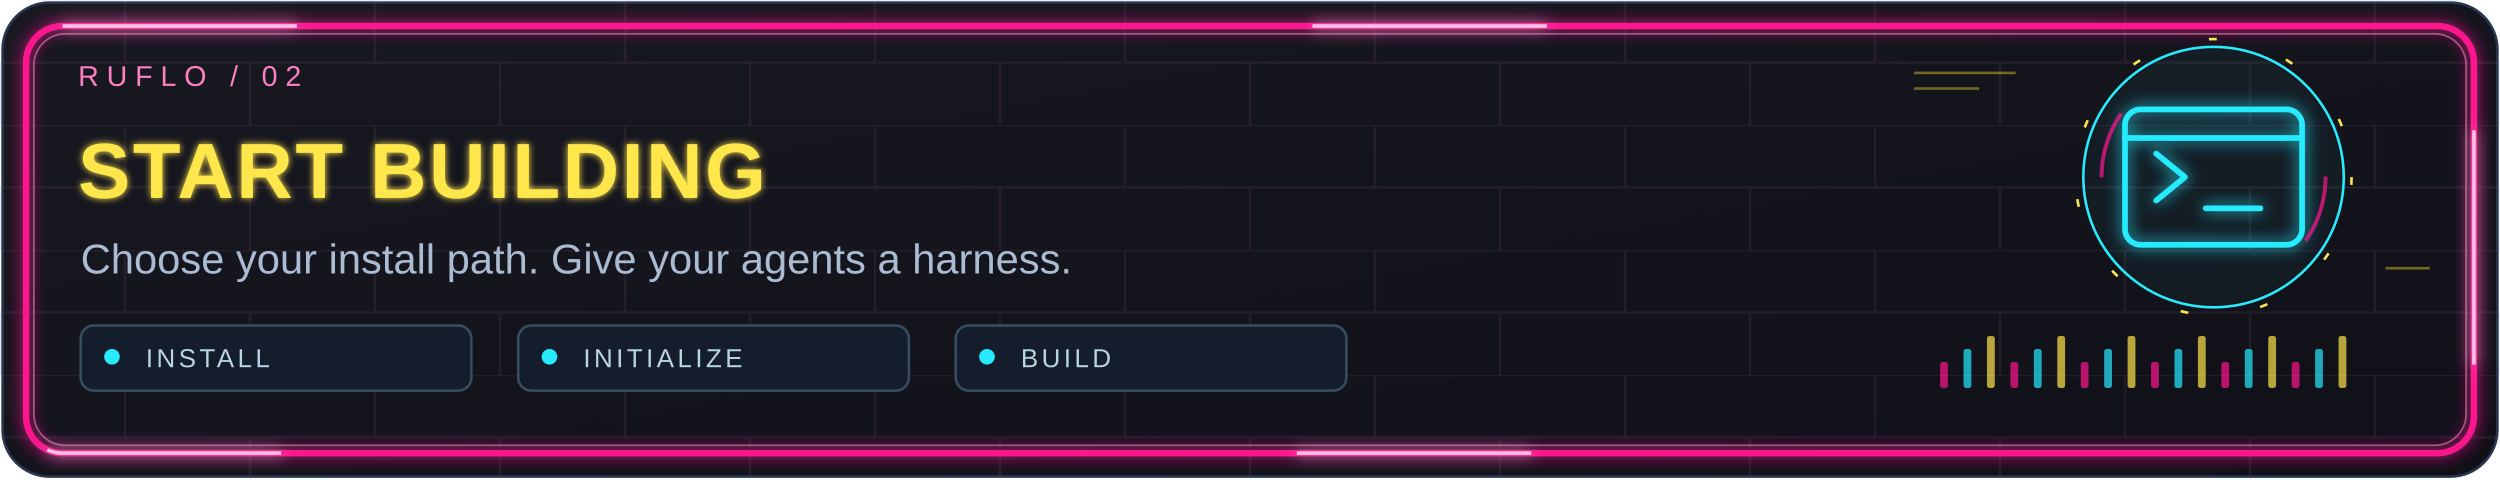
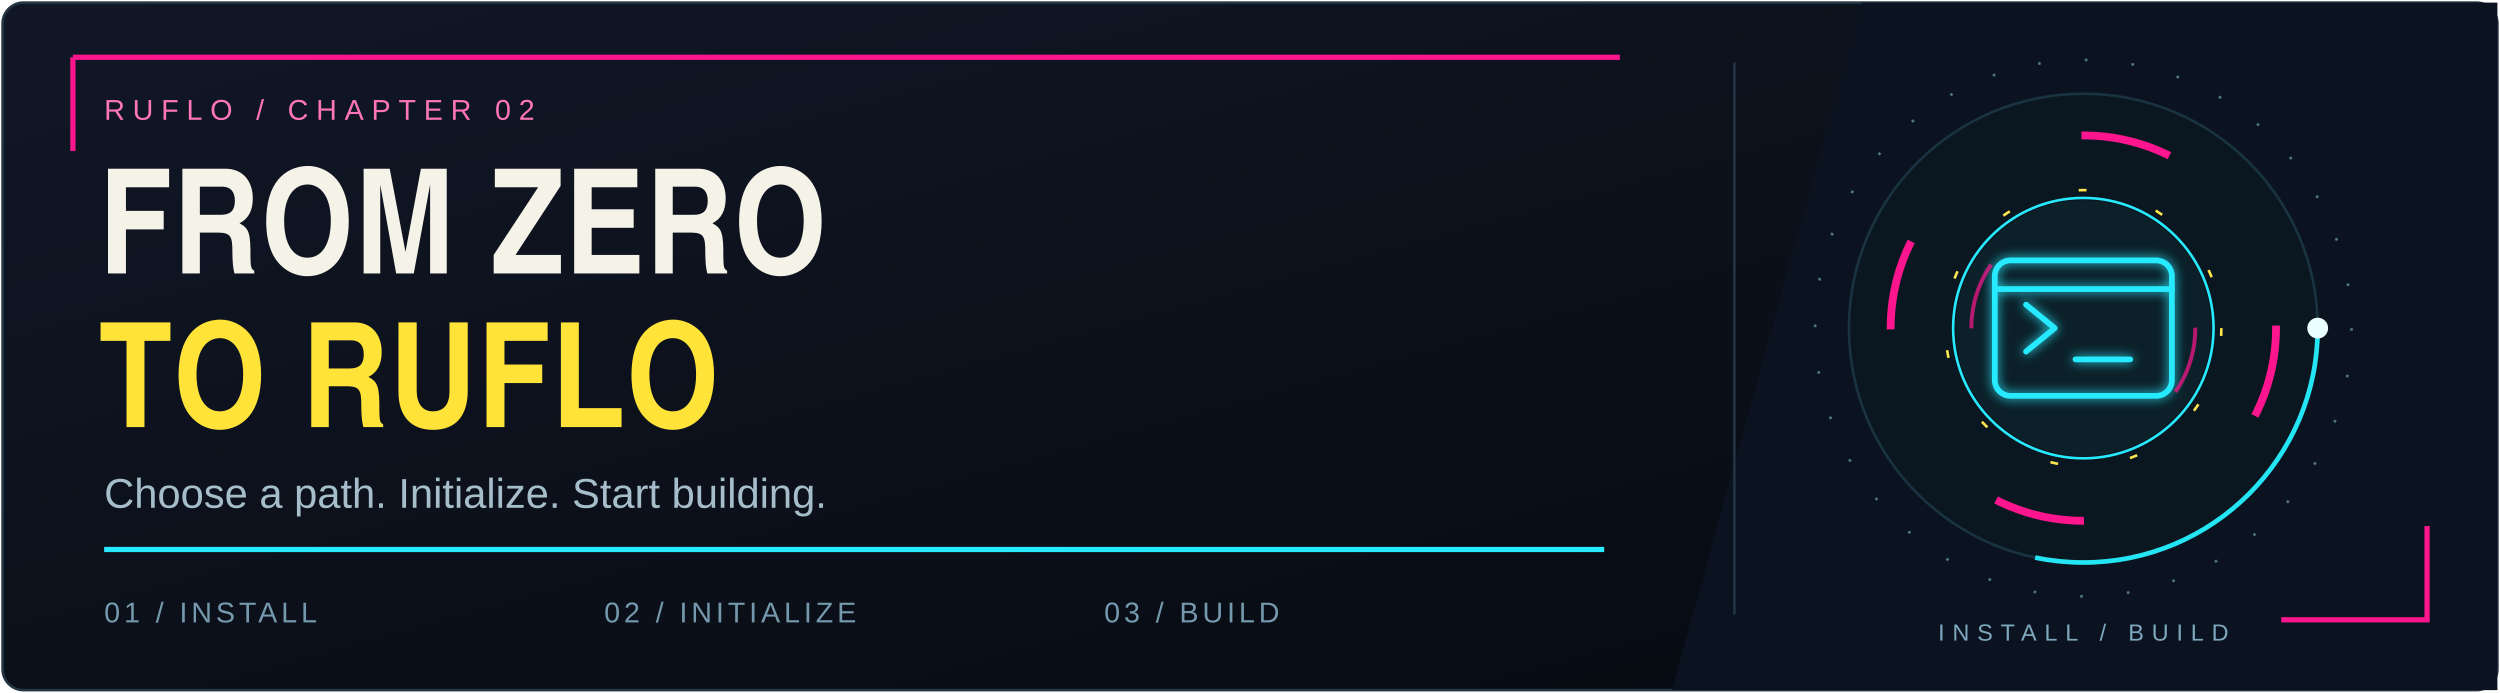
- <svg xmlns="http://www.w3.org/2000/svg" width="960" height="184" viewBox="0 0 960 184" role="img" aria-labelledby="title desc">
+ <svg xmlns="http://www.w3.org/2000/svg" width="960" height="266" viewBox="0 0 960 266" role="img" aria-labelledby="title desc">
  <defs>
-     <linearGradient id="bg" x2="1" y2="1">
-       <stop stop-color="#181821" />
-       <stop offset="1" stop-color="#101018" />
+     <linearGradient id="panel" x2="1" y2="1">
+       <stop stop-color="#111726" />
+       <stop offset="1" stop-color="#05090f" />
    </linearGradient>
-     <linearGradient id="neon">
-       <stop stop-color="#27eaff" />
-       <stop offset=".55" stop-color="#ffe32e" />
-       <stop offset="1" stop-color="#ff168f" />
-     </linearGradient>
-     <filter id="glow" x="-60%" y="-100%" width="220%" height="300%">
-       <feGaussianBlur stdDeviation="3" />
+     <filter id="glow">
+       <feGaussianBlur stdDeviation="2" />
      <feMerge>
        <feMergeNode />
        <feMergeNode in="SourceGraphic" />
      </feMerge>
    </filter>
-     <filter id="soft" x="-20%" y="-80%" width="140%" height="260%">
-       <feGaussianBlur stdDeviation="1.5" />
-       <feMerge>
-         <feMergeNode />
-         <feMergeNode in="SourceGraphic" />
-       </feMerge>
-     </filter>
-     <pattern id="grid" width="96" height="48" patternUnits="userSpaceOnUse">
-       <path d="M0 0H96M0 24H96M48 0V24M0 24V48M96 24V48" fill="none" stroke="#8d6683" stroke-opacity=".13" />
-     </pattern>
  </defs>
-   <style>text{font-family:Arial,Helvetica,sans-serif}.mono{font-family:monospace}.flow{stroke-dasharray:12 40;animation:flow 5s linear infinite;filter:url(#glow)}.tube{filter:url(#glow);animation:flicker 13s linear infinite}.tube2{filter:url(#glow);animation:flicker 17s 3s linear infinite}.gold{fill:#ffe64c;filter:url(#soft)}@keyframes flicker{0%,43%,45%,47%,100%{opacity:1}44%,46%{opacity:.55}}.orbit{transform-box:fill-box;transform-origin:center;animation:spin 14s linear infinite}.pulse{animation:pulse 3s ease-in-out infinite}.rise{animation:rise 7s ease-in-out infinite}@keyframes flow{to{stroke-dashoffset:-208}}@keyframes spin{to{transform:rotate(360deg)}}@keyframes pulse{0%,100%{opacity:.45}50%{opacity:1}}@keyframes rise{0%,100%{transform:translateY(0)}50%{transform:translateY(-5px)}}@media(prefers-reduced-motion:reduce){*{animation:none!important}}.rim{stroke-dasharray:90 390;animation:rim 9s linear infinite;filter:url(#glow)}.sweep{animation:sweep 8s ease-in-out infinite;opacity:.18}.halo{transform-box:fill-box;transform-origin:center;animation:halo 4s ease-out infinite}.equalizer{transform-box:fill-box;transform-origin:bottom;animation:eq 1.6s ease-in-out infinite alternate}@keyframes rim{to{stroke-dashoffset:-960}}@keyframes sweep{0%,100%{transform:translateX(-200px);opacity:0}30%,70%{opacity:.18}85%{transform:translateX(1100px);opacity:0}}@keyframes halo{0%{transform:scale(.8);opacity:0}25%{opacity:.4}100%{transform:scale(1.25);opacity:0}}@keyframes eq{from{transform:scaleY(.3)}to{transform:scaleY(1)}}@media(prefers-reduced-motion:reduce){*{animation:none!important}.sweep,.halo{display:none}}</style>
-   <rect x="1" y="1" width="958" height="182" rx="18" fill="url(#bg)" stroke="#26364e" />
-   <rect width="960" height="184" rx="18" fill="url(#grid)" />
-   <rect x="10" y="10" width="940" height="164" rx="14" fill="none" stroke="#ff168f" stroke-width="2.5" class="tube" />
-   <rect x="13" y="13" width="934" height="158" rx="12" fill="none" stroke="#ff9ad0" stroke-opacity=".5" stroke-width=".7" />
-   <rect class="rim" x="10" y="10" width="940" height="164" rx="14" fill="none" stroke="#ffc0e5" stroke-width="1.4" />
-   <path d="M24 165H936" stroke="url(#neon)" stroke-opacity=".25" />
-   <path class="flow" d="M24 165H936" stroke="url(#neon)" />
-   <text x="30" y="33" fill="#ff80c2" font-size="11" letter-spacing="3">RUFLO / 02</text>
-   <text x="30" y="76" class="gold" font-size="30" font-weight="700" letter-spacing="1">START BUILDING</text>
-   <text x="31" y="105" fill="#aabbd2" font-size="16">Choose your install path. Give your agents a harness.</text>
-   <g transform="translate(850 68)">
+   <style>text{font-family:Arial,Helvetica,sans-serif}.mono{font-family:monospace}.flow{stroke-dasharray:12 40;animation:flow 5s linear infinite;filter:url(#glow)}.tube{filter:url(#glow);animation:flicker 13s linear infinite}.tube2{filter:url(#glow);animation:flicker 17s 3s linear infinite}.gold{fill:#ffe64c;filter:url(#soft)}@keyframes flicker{0%,43%,45%,47%,100%{opacity:1}44%,46%{opacity:.55}}.orbit{transform-box:fill-box;transform-origin:center;animation:spin 14s linear infinite}.pulse{animation:pulse 3s ease-in-out infinite}.rise{animation:rise 7s ease-in-out infinite}@keyframes flow{to{stroke-dashoffset:-208}}@keyframes spin{to{transform:rotate(360deg)}}@keyframes pulse{0%,100%{opacity:.45}50%{opacity:1}}@keyframes rise{0%,100%{transform:translateY(0)}50%{transform:translateY(-5px)}}@media(prefers-reduced-motion:reduce){*{animation:none!important}}.rim{stroke-dasharray:90 390;animation:rim 9s linear infinite;filter:url(#glow)}.sweep{animation:sweep 8s ease-in-out infinite;opacity:.18}.halo{transform-box:fill-box;transform-origin:center;animation:halo 4s ease-out infinite}.equalizer{transform-box:fill-box;transform-origin:bottom;animation:eq 1.6s ease-in-out infinite alternate}@keyframes rim{to{stroke-dashoffset:-960}}@keyframes sweep{0%,100%{transform:translateX(-200px);opacity:0}30%,70%{opacity:.18}85%{transform:translateX(1100px);opacity:0}}@keyframes halo{0%{transform:scale(.8);opacity:0}25%{opacity:.4}100%{transform:scale(1.25);opacity:0}}@keyframes eq{from{transform:scaleY(.3)}to{transform:scaleY(1)}}@media(prefers-reduced-motion:reduce){*{animation:none!important}.sweep,.halo{display:none}}.packet{stroke-dasharray:7 93;stroke-dashoffset:7;opacity:0;stroke-linecap:round;animation:packet 12s linear infinite;filter:url(#glow)}.active{animation:active 12s ease-in-out infinite}.scan{animation:scan 6s ease-in-out infinite;transform-box:fill-box;transform-origin:center}@keyframes packet{0%{stroke-dashoffset:7;opacity:0}1%{opacity:1}12.4%{stroke-dashoffset:-100;opacity:1}12.5%,100%{stroke-dashoffset:-100;opacity:0}}@keyframes active{0%,14%,100%{stroke:#29d9ed;fill:#141b29}1%,10%{stroke:#ffe649;fill:#33301b}}@keyframes scan{0%,100%{opacity:.2}50%{opacity:1}}@media(prefers-reduced-motion:reduce){*{animation:none!important}} .headline{animation:headline 12s cubic-bezier(.2,.8,.2,1) infinite}.second{animation-delay:.16s}.rule{stroke-dasharray:610;animation:rule 12s ease-in-out infinite}.spin{transform-origin:800px 126px;animation:rot 24s linear infinite}.counter{animation-direction:reverse;animation-duration:36s}.beacon{animation:beacon 3s ease-in-out infinite}.stage{animation:stage 9s ease-in-out infinite}@keyframes headline{0%{transform:translateY(13px);opacity:.35}7%,92%{transform:translateY(0);opacity:1}100%{transform:translateY(0);opacity:.35}}@keyframes rule{0%{stroke-dashoffset:610}12%,90%{stroke-dashoffset:0}100%{stroke-dashoffset:-610}}@keyframes rot{to{transform:rotate(360deg)}}@keyframes beacon{0%,100%{opacity:.3}50%{opacity:1}}@keyframes stage{0%,33%,100%{fill:#7599ac}8%,25%{fill:#ffe649}}@media(prefers-reduced-motion:reduce){*{animation:none!important}}</style>
+   <rect x="1" y="1" width="958" height="264" rx="8" fill="url(#panel)" stroke="#263542" />
+   <path d="M715 1H959V265H642Z" fill="#0b1320" />
+   <path d="M28 22H622M28 22V58M932 202V238H876" fill="none" stroke="#ff168f" stroke-width="2" />
+   <text x="40" y="46" fill="#ff75b9" font-family="monospace" font-size="11" letter-spacing="3">RUFLO  /  CHAPTER 02</text>
+   <g class="headline">
+     <g transform="translate(38 105)" aria-label="FROM ZERO">
+       <path d="M10.36 -16.912H24.864V-24.024H10.36V-33.096H26.936V-40.208H3.472V0.0H10.36ZM32.028 0.0H38.748V-15.68H45.86C50.508 -15.568 51.292 -14.392 51.236 -8.064C51.292 -4.256 51.46 -2.296 52.02 0.0H59.636V-1.064C58.46 -1.624 58.236 -2.52 58.18 -6.048C58.236 -15.456 57.676 -17.304 53.98 -19.264C57.34 -20.944 59.076 -24.136 59.076 -28.784C59.076 -35.728 54.988 -40.208 48.66 -40.208H32.028ZM38.748 -22.512V-33.32H47.372C50.508 -33.32 52.188 -31.416 52.188 -27.888C52.188 -24.192 50.508 -22.512 46.868 -22.512ZM80.296 -41.272C75.704 -41.272 71.56 -39.368 68.76 -35.952C65.792 -32.368 64.224 -26.936 64.224 -20.048C64.224 -15.064 65.064 -10.864 66.632 -7.56C69.264 -2.184 74.304 1.064 80.072 1.064C84.496 1.064 88.64 -0.896 91.384 -4.256C94.352 -7.84 95.92 -13.272 95.92 -20.104C95.92 -26.88 94.352 -32.368 91.384 -35.952C88.64 -39.256 84.496 -41.272 80.296 -41.272ZM80.184 -34.16C82.368 -34.16 84.552 -33.096 86.008 -31.248C87.968 -28.896 89.032 -25.032 89.032 -20.272C89.032 -11.368 85.672 -6.048 80.072 -6.048C74.472 -6.048 71.112 -11.368 71.112 -20.216C71.112 -28.896 74.528 -34.16 80.184 -34.16ZM133.548 -40.208H123.636L117.7 -8.288L111.652 -40.208H101.628V0.0H108.012V-34.104L114.116 0.0H120.892L127.164 -34.104V0.0H133.548ZM177.388 -7.112H159.972L177.276 -33.6V-40.208H152.02V-33.096H168.652L151.572 -7.112V0.0H177.388ZM206.728 -40.208H182.48V0.0H207.512V-7.112H189.2V-17.528H205.328V-24.64H189.2V-33.096H206.728ZM213.612 0.0H220.332V-15.68H227.444C232.092 -15.568 232.876 -14.392 232.82 -8.064C232.876 -4.256 233.044 -2.296 233.604 0.0H241.22V-1.064C240.044 -1.624 239.82 -2.52 239.764 -6.048C239.82 -15.456 239.26 -17.304 235.564 -19.264C238.924 -20.944 240.66 -24.136 240.66 -28.784C240.66 -35.728 236.572 -40.208 230.244 -40.208H213.612ZM220.332 -22.512V-33.32H228.956C232.092 -33.32 233.772 -31.416 233.772 -27.888C233.772 -24.192 232.092 -22.512 228.452 -22.512ZM261.88 -41.272C257.288 -41.272 253.144 -39.368 250.344 -35.952C247.376 -32.368 245.808 -26.936 245.808 -20.048C245.808 -15.064 246.648 -10.864 248.216 -7.56C250.848 -2.184 255.888 1.064 261.656 1.064C266.08 1.064 270.224 -0.896 272.968 -4.256C275.936 -7.84 277.504 -13.272 277.504 -20.104C277.504 -26.88 275.936 -32.368 272.968 -35.952C270.224 -39.256 266.08 -41.272 261.88 -41.272ZM261.768 -34.16C263.952 -34.16 266.136 -33.096 267.592 -31.248C269.552 -28.896 270.616 -25.032 270.616 -20.272C270.616 -11.368 267.256 -6.048 261.656 -6.048C256.056 -6.048 252.696 -11.368 252.696 -20.216C252.696 -28.896 256.112 -34.16 261.768 -34.16Z" fill="#f5f3e8" />
+     </g>
+   </g>
+   <g class="headline second">
+     <g transform="translate(38 164)" aria-label="TO RUFLO">
+       <path d="M17.472 -33.096H27.44V-40.208H0.616V-33.096H10.584V0.0H17.472ZM46.644 -41.272C42.052 -41.272 37.908 -39.368 35.108 -35.952C32.14 -32.368 30.572 -26.936 30.572 -20.048C30.572 -15.064 31.412 -10.864 32.98 -7.56C35.612 -2.184 40.652 1.064 46.42 1.064C50.844 1.064 54.988 -0.896 57.732 -4.256C60.7 -7.84 62.268 -13.272 62.268 -20.104C62.268 -26.88 60.7 -32.368 57.732 -35.952C54.988 -39.256 50.844 -41.272 46.644 -41.272ZM46.532 -34.16C48.716 -34.16 50.9 -33.096 52.356 -31.248C54.316 -28.896 55.38 -25.032 55.38 -20.272C55.38 -11.368 52.02 -6.048 46.42 -6.048C40.82 -6.048 37.46 -11.368 37.46 -20.216C37.46 -28.896 40.876 -34.16 46.532 -34.16ZM81.524 0.0H88.244V-15.68H95.356C100.004 -15.568 100.788 -14.392 100.732 -8.064C100.788 -4.256 100.956 -2.296 101.516 0.0H109.132V-1.064C107.956 -1.624 107.732 -2.52 107.676 -6.048C107.732 -15.456 107.172 -17.304 103.476 -19.264C106.836 -20.944 108.572 -24.136 108.572 -28.784C108.572 -35.728 104.484 -40.208 98.156 -40.208H81.524ZM88.244 -22.512V-33.32H96.868C100.004 -33.32 101.684 -31.416 101.684 -27.888C101.684 -24.192 100.004 -22.512 96.364 -22.512ZM141.608 -40.208H134.608V-13.72C134.608 -8.68 132.368 -6.048 128.224 -6.048C124.248 -6.048 122.008 -8.96 122.008 -14.112V-40.208H115.008V-13.552C115.008 -4.256 119.768 1.064 128.224 1.064C136.96 1.064 141.608 -4.2 141.608 -14.056ZM155.716 -16.912H170.22V-24.024H155.716V-33.096H172.292V-40.208H148.828V0.0H155.716ZM184.272 -40.208H177.384V0.0H200.68V-7.28H184.272ZM220.556 -41.272C215.964 -41.272 211.82 -39.368 209.02 -35.952C206.052 -32.368 204.484 -26.936 204.484 -20.048C204.484 -15.064 205.324 -10.864 206.892 -7.56C209.524 -2.184 214.564 1.064 220.332 1.064C224.756 1.064 228.9 -0.896 231.644 -4.256C234.612 -7.84 236.18 -13.272 236.18 -20.104C236.18 -26.88 234.612 -32.368 231.644 -35.952C228.9 -39.256 224.756 -41.272 220.556 -41.272ZM220.444 -34.16C222.628 -34.16 224.812 -33.096 226.268 -31.248C228.228 -28.896 229.292 -25.032 229.292 -20.272C229.292 -11.368 225.932 -6.048 220.332 -6.048C214.732 -6.048 211.372 -11.368 211.372 -20.216C211.372 -28.896 214.788 -34.16 220.444 -34.16Z" fill="#ffe338" />
+     </g>
+   </g>
+   <text x="40" y="195" fill="#a6bdca" font-family="Arial,sans-serif" font-size="16">Choose a path. Initialize. Start building.</text>
+   <path d="M40 211H616" stroke="#20384a" />
+   <path class="rule" d="M40 211H616" stroke="#27eaff" stroke-width="2" />
+   <text class="stage" style="animation-delay:0s" x="40" y="239" fill="#7599ac" font-family="monospace" font-size="11" letter-spacing="1.5">01 / INSTALL</text>
+   <text class="stage" style="animation-delay:3s" x="232" y="239" fill="#7599ac" font-family="monospace" font-size="11" letter-spacing="1.5">02 / INITIALIZE</text>
+   <text class="stage" style="animation-delay:6s" x="424" y="239" fill="#7599ac" font-family="monospace" font-size="11" letter-spacing="1.5">03 / BUILD</text>
+   <path d="M666 24V236" stroke="#223444" />
+   <circle cx="800" cy="126" r="90" fill="#0a1720" stroke="#193341" />
+   <g class="spin">
+     <circle cx="800" cy="126" r="90" fill="none" stroke="#24e5f3" stroke-width="1.8" stroke-dasharray="160 406" />
+     <circle cx="890" cy="126" r="4" fill="#eaffff" />
+   </g>
+   <g class="spin counter">
+     <circle cx="800" cy="126" r="74" fill="none" stroke="#ff168f" stroke-width="3" stroke-dasharray="35 81" />
+   </g>
+   <circle cx="800" cy="126" r="103" fill="none" stroke="#527689" stroke-dasharray="1 17" />
+   <g transform="translate(800 126)">
    <circle class="pulse" r="49" fill="#36e5e9" fill-opacity=".045" />
    <g class="tube2" fill="none" stroke="#26eaff" stroke-width="2.2" stroke-linecap="round" stroke-linejoin="round">
      <rect x="-34" y="-26" width="68" height="52" rx="6" />
      <path d="M-22 -9L-11 0L-22 9M-3 12H18" />
      <path d="M-34 -15H34" />
    </g>
    <circle class="halo" r="50" fill="none" stroke="#27eaff" stroke-width="1" />
    <circle class="orbit" style="animation-direction:reverse;animation-duration:21s" r="53" fill="none" stroke="#ffe64c" stroke-width="1" stroke-dasharray="3 28" />
    <circle class="orbit" r="43" fill="none" stroke="#ff168f" stroke-width="1.5" stroke-dasharray="26 109" opacity=".7" />
  </g>
-   <path d="M735 28H774M735 34H760M916 103H933" stroke="#ffe32e" opacity=".4" />
-   <g opacity=".7">
-     <rect class="equalizer" style="animation-delay:0.0s" x="745" y="139" width="3" height="10" rx="1" fill="#ff168f" />
-     <rect class="equalizer" style="animation-delay:0.17s" x="754" y="134" width="3" height="15" rx="1" fill="#27eaff" />
-     <rect class="equalizer" style="animation-delay:0.34s" x="763" y="129" width="3" height="20" rx="1" fill="#ffe64c" />
-     <rect class="equalizer" style="animation-delay:0.51s" x="772" y="139" width="3" height="10" rx="1" fill="#ff168f" />
-     <rect class="equalizer" style="animation-delay:0.68s" x="781" y="134" width="3" height="15" rx="1" fill="#27eaff" />
-     <rect class="equalizer" style="animation-delay:0.85s" x="790" y="129" width="3" height="20" rx="1" fill="#ffe64c" />
-     <rect class="equalizer" style="animation-delay:1.02s" x="799" y="139" width="3" height="10" rx="1" fill="#ff168f" />
-     <rect class="equalizer" style="animation-delay:1.19s" x="808" y="134" width="3" height="15" rx="1" fill="#27eaff" />
-     <rect class="equalizer" style="animation-delay:1.36s" x="817" y="129" width="3" height="20" rx="1" fill="#ffe64c" />
-     <rect class="equalizer" style="animation-delay:1.53s" x="826" y="139" width="3" height="10" rx="1" fill="#ff168f" />
-     <rect class="equalizer" style="animation-delay:1.7s" x="835" y="134" width="3" height="15" rx="1" fill="#27eaff" />
-     <rect class="equalizer" style="animation-delay:1.87s" x="844" y="129" width="3" height="20" rx="1" fill="#ffe64c" />
-     <rect class="equalizer" style="animation-delay:2.04s" x="853" y="139" width="3" height="10" rx="1" fill="#ff168f" />
-     <rect class="equalizer" style="animation-delay:2.21s" x="862" y="134" width="3" height="15" rx="1" fill="#27eaff" />
-     <rect class="equalizer" style="animation-delay:2.38s" x="871" y="129" width="3" height="20" rx="1" fill="#ffe64c" />
-     <rect class="equalizer" style="animation-delay:2.55s" x="880" y="139" width="3" height="10" rx="1" fill="#ff168f" />
-     <rect class="equalizer" style="animation-delay:2.72s" x="889" y="134" width="3" height="15" rx="1" fill="#27eaff" />
-     <rect class="equalizer" style="animation-delay:2.89s" x="898" y="129" width="3" height="20" rx="1" fill="#ffe64c" />
-   </g>
-   <rect x="31" y="125" width="150" height="25" rx="5" fill="#131d2c" stroke="#364d5d" />
-   <circle class="pulse" style="animation-delay:0s" cx="43" cy="137" r="3" fill="#27eaff" />
-   <text x="56" y="141" fill="#b9d4e3" font-size="10" letter-spacing="1.3">INSTALL</text>
-   <rect x="199" y="125" width="150" height="25" rx="5" fill="#131d2c" stroke="#364d5d" />
-   <circle class="pulse" style="animation-delay:1s" cx="211" cy="137" r="3" fill="#27eaff" />
-   <text x="224" y="141" fill="#b9d4e3" font-size="10" letter-spacing="1.3">INITIALIZE</text>
-   <rect x="367" y="125" width="150" height="25" rx="5" fill="#131d2c" stroke="#364d5d" />
-   <circle class="pulse" style="animation-delay:2s" cx="379" cy="137" r="3" fill="#27eaff" />
-   <text x="392" y="141" fill="#b9d4e3" font-size="10" letter-spacing="1.3">BUILD</text>
+   <text x="800" y="246" text-anchor="middle" fill="#7da8be" font-family="monospace" font-size="9" letter-spacing="3">INSTALL / BUILD</text>
</svg>
